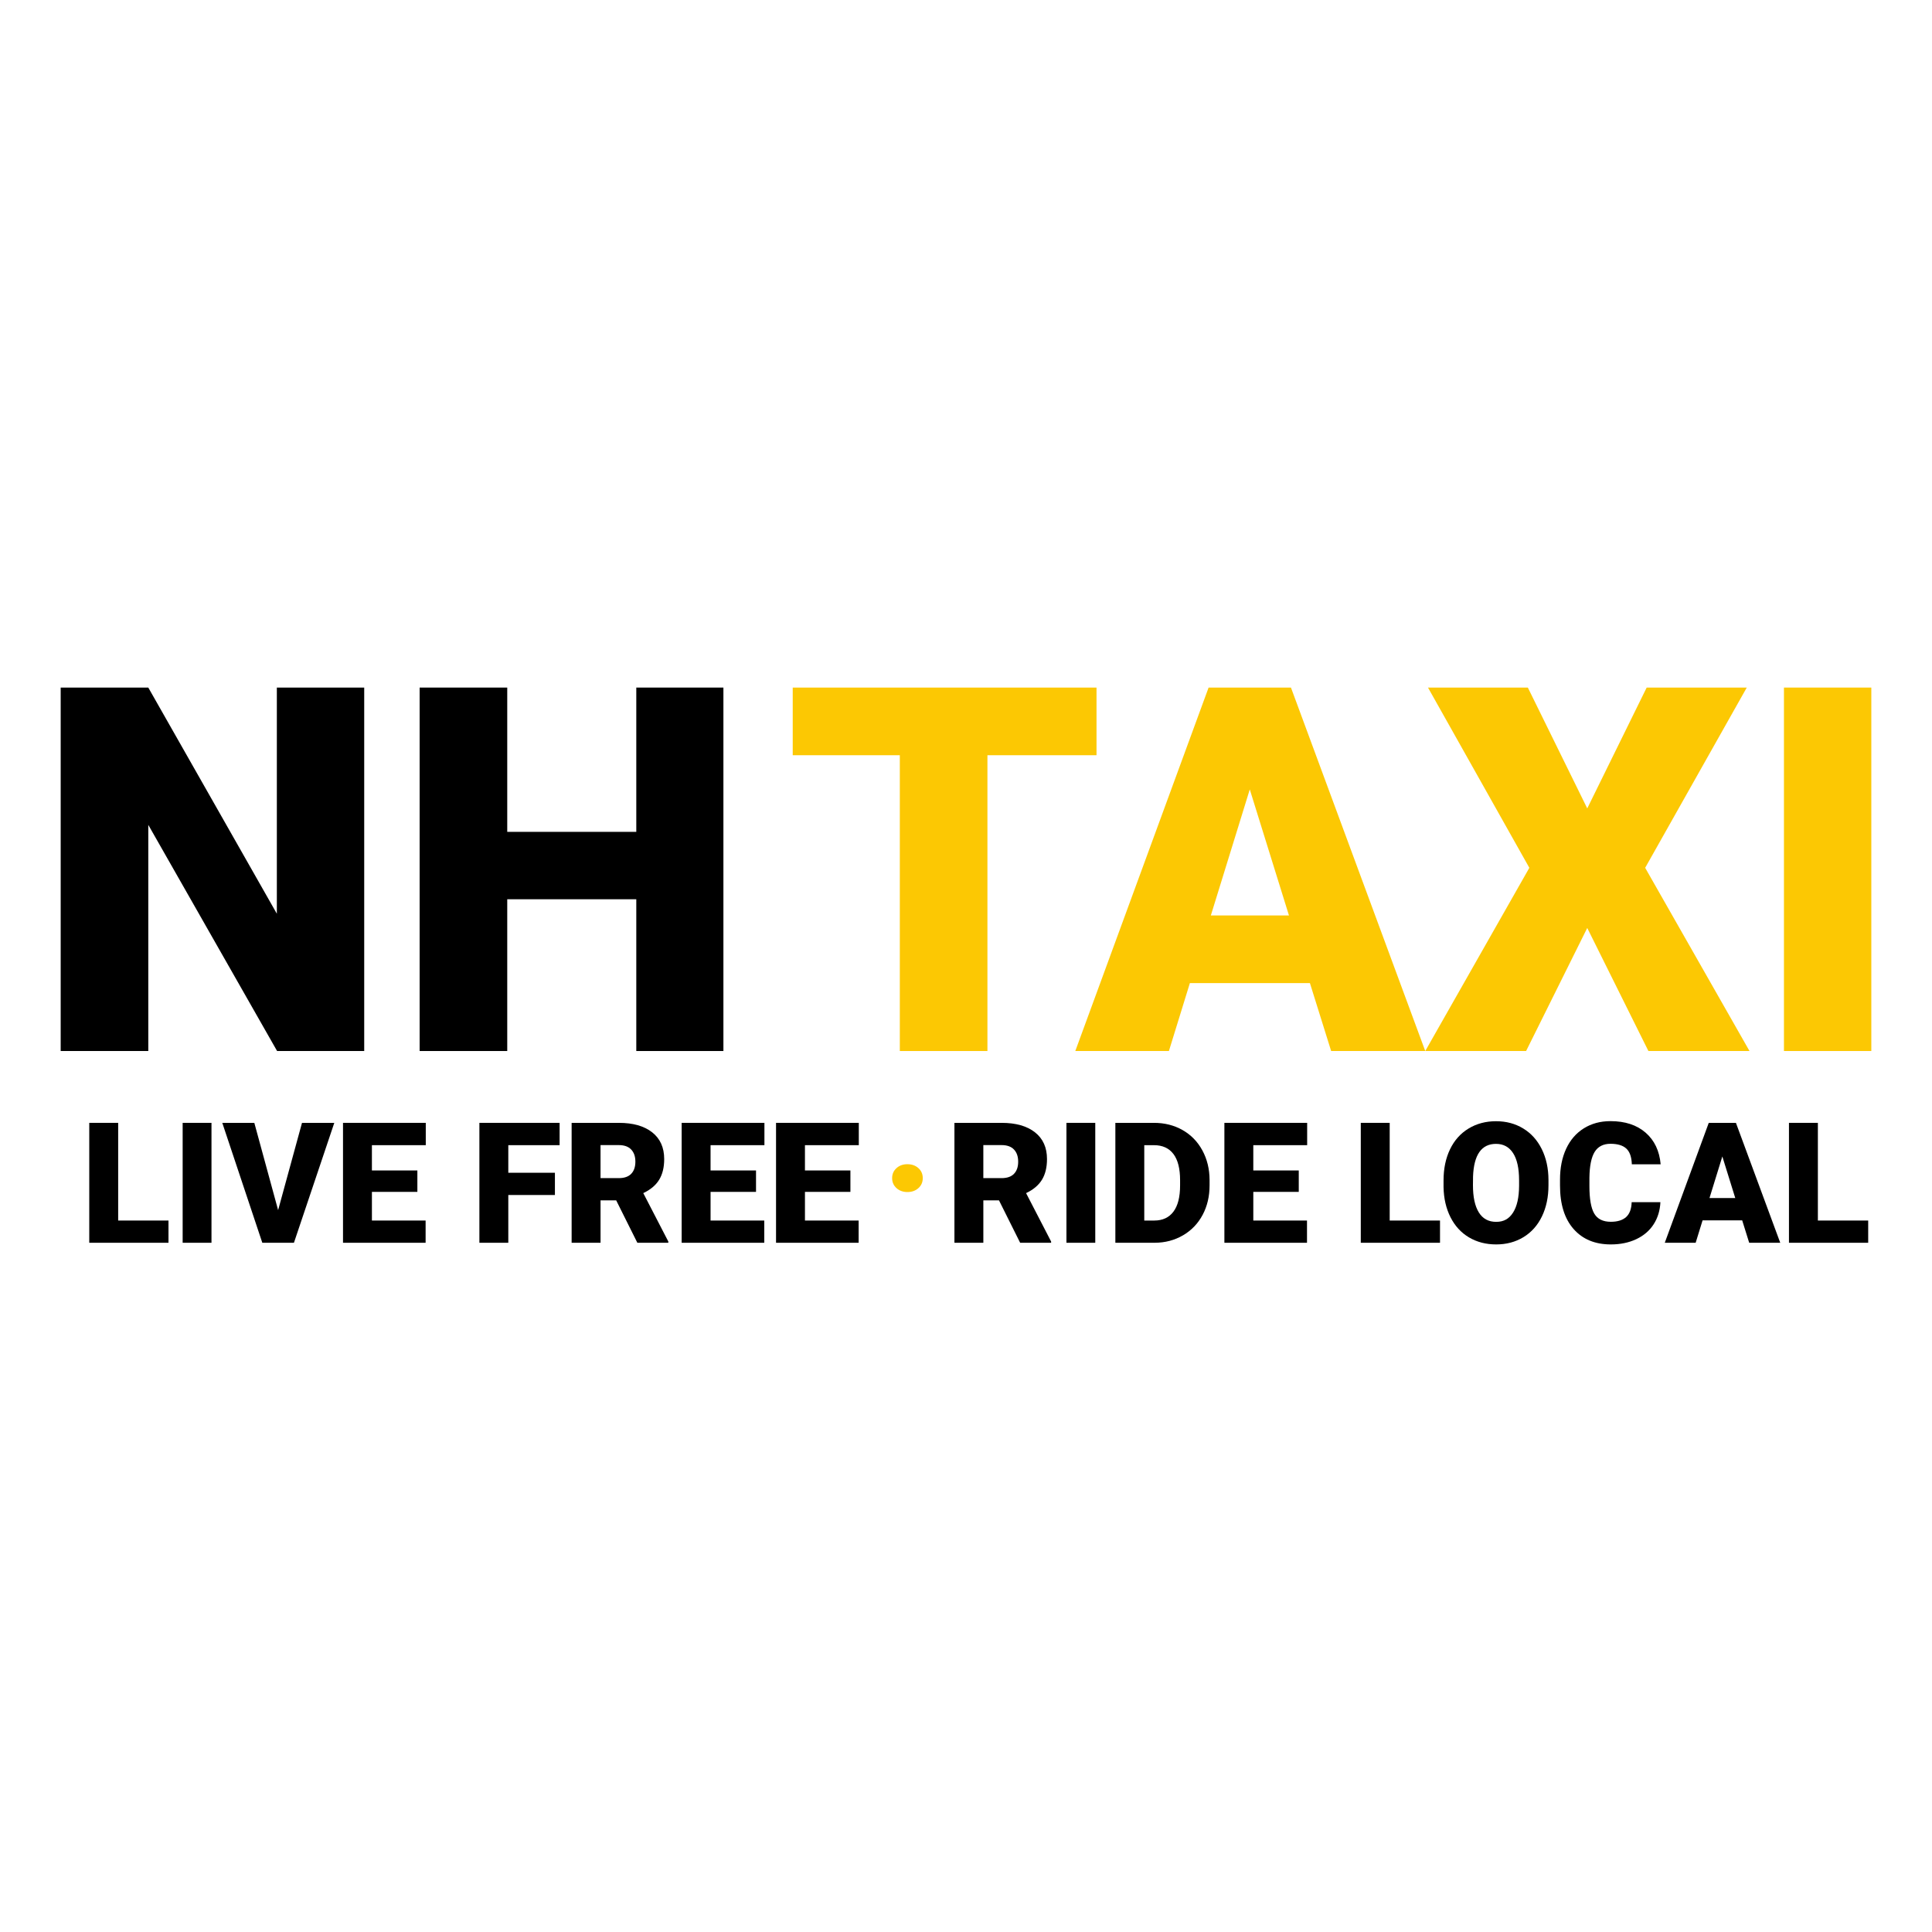
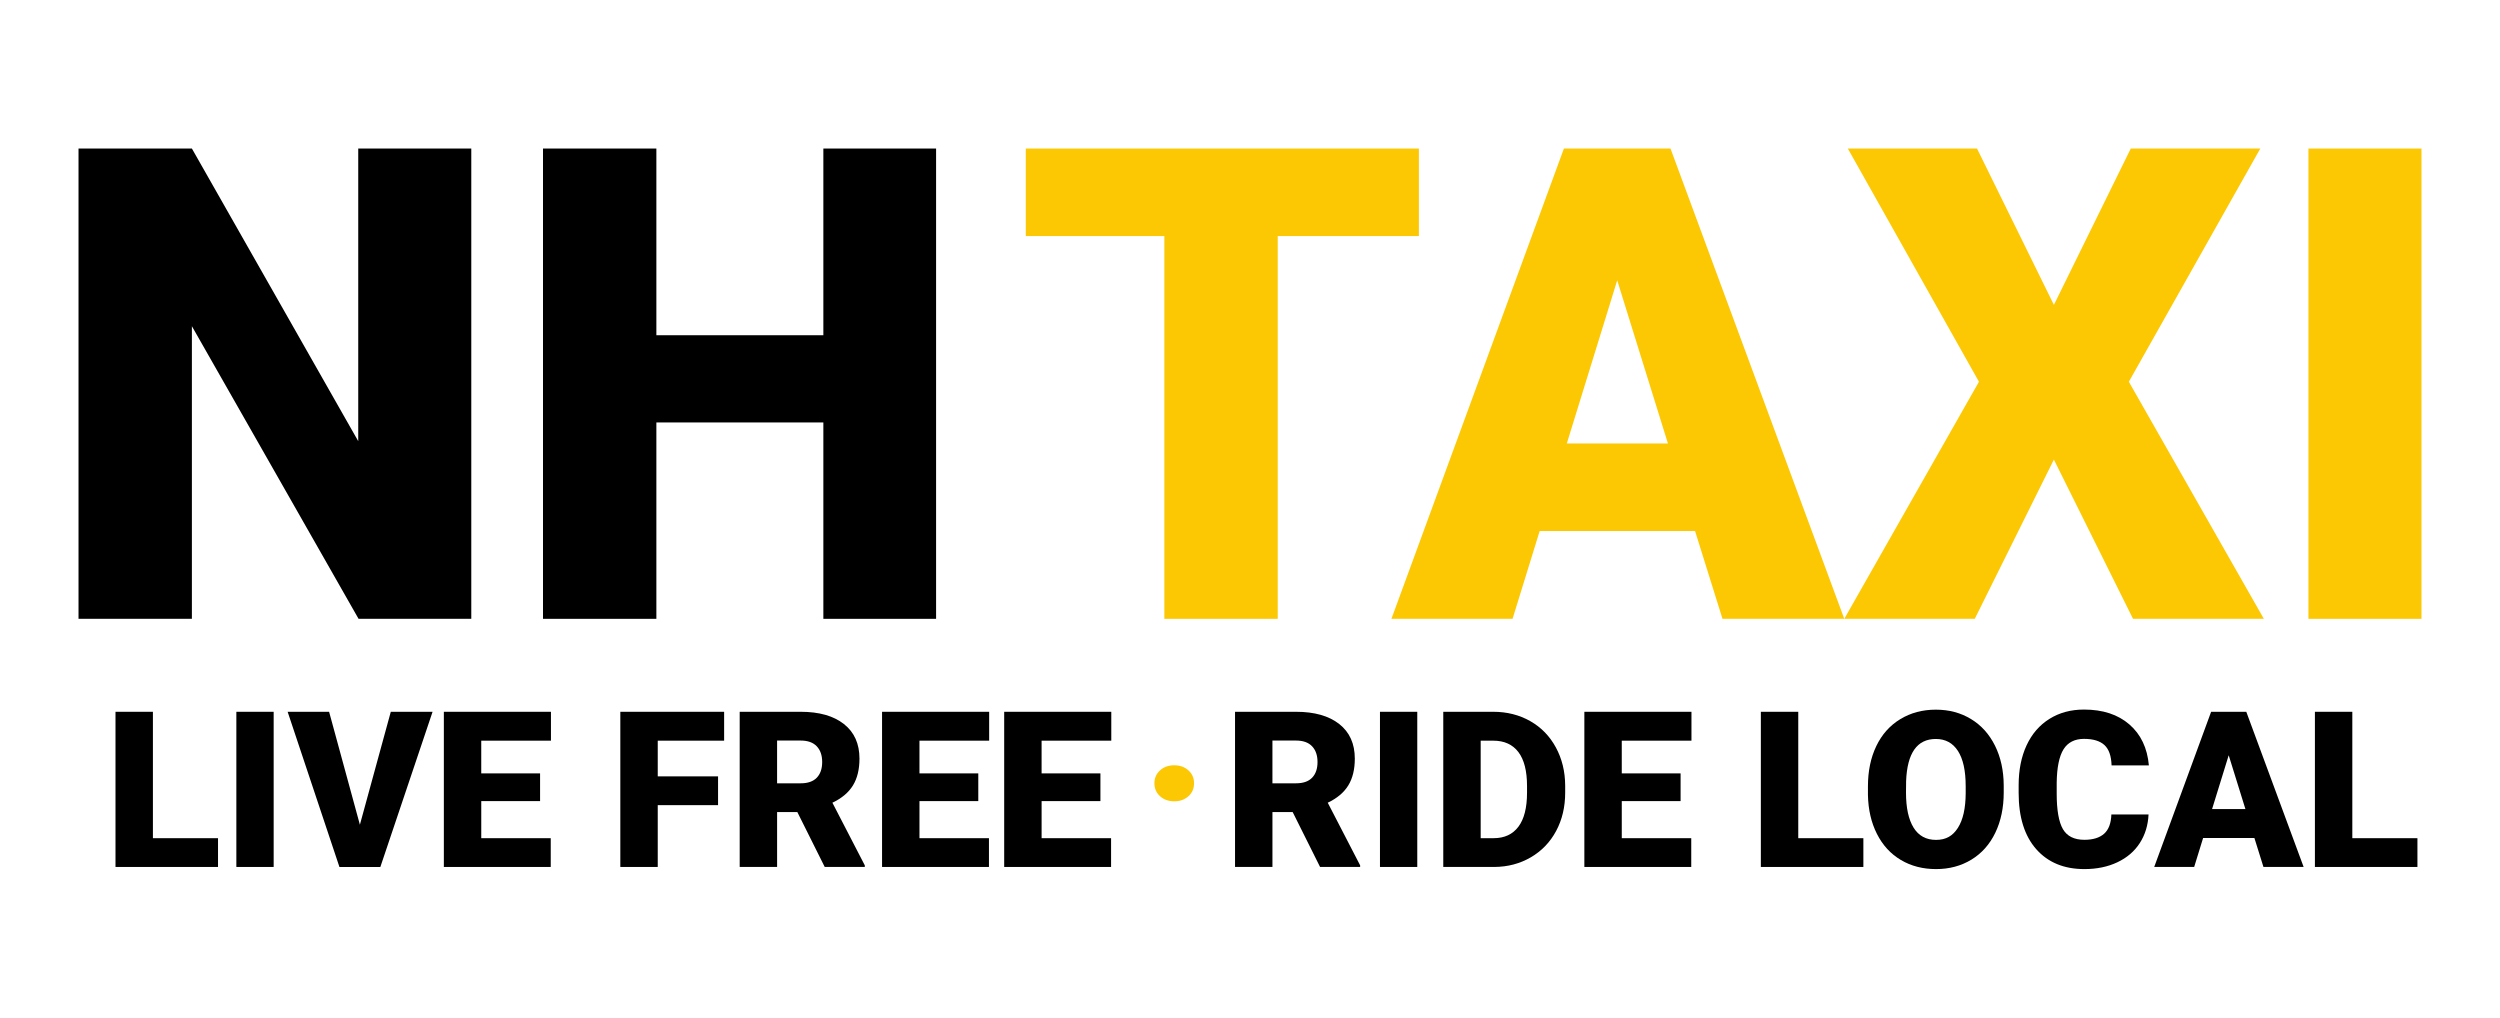
- <svg xmlns="http://www.w3.org/2000/svg" id="a" data-name="katman 1" viewBox="0 0 2500 2500">
+ <svg xmlns="http://www.w3.org/2000/svg" id="a" data-name="katman 1" viewBox="0 0 2500 1017.63">
  <g>
-     <path d="M471.29,1360.01h-112.73l-166.67-292.64v292.64h-113.37v-470.29h113.37l166.35,292.64v-292.64h113.05v470.29Z" />
-     <path d="M936.09,1360.01h-112.73v-196.38h-166.99v196.38h-113.37v-470.29h113.37v186.7h166.99v-186.7h112.73v470.29Z" />
+     <path d="M471.29,618.83h-112.73l-166.67-292.64v292.64h-113.37V148.54h113.37l166.35,292.64V148.54h113.05v470.29Z" />
+     <path d="M936.09,618.83h-112.73v-196.38h-166.99v196.38h-113.37V148.54h113.37v186.7h166.99v-186.7h112.73v470.29Z" />
  </g>
  <g>
-     <path d="M1418.88,977.26h-141.15v382.76h-113.37v-382.76h-138.57v-87.53h393.09v87.53Z" fill="#fcc803" />
-     <path d="M1695.05,1272.16h-155.36l-27.13,87.86h-121.13l172.48-470.29h106.59l173.77,470.29h-121.77l-27.46-87.86ZM1566.82,1184.62h101.1l-50.71-163.12-50.39,163.12Z" fill="#fcc803" />
-     <path d="M2053.9,1046.06l76.88-156.33h129.52l-131.46,233.21,135.01,237.08h-130.82l-79.14-159.24-79.13,159.24h-130.49l134.69-237.08-131.14-233.21h129.2l76.87,156.33Z" fill="#fcc803" />
-     <path d="M2421.48,1360.01h-113.05v-470.29h113.05v470.29Z" fill="#fcc803" />
+     <path d="M1418.88,236.07h-141.15v382.76h-113.37V236.07h-138.57v-87.53h393.09v87.53Z" fill="#fcc803" />
+     <path d="M1695.05,530.97h-155.36l-27.13,87.86h-121.13l172.48-470.29h106.59l173.77,470.29h-121.77l-27.46-87.86ZM1566.82,443.44h101.1l-50.71-163.12-50.39,163.12Z" fill="#fcc803" />
+     <path d="M2053.9,304.87l76.88-156.33h129.52l-131.46,233.21,135.01,237.08h-130.82l-79.14-159.24-79.13,159.24h-130.49l134.69-237.08-131.14-233.21h129.2l76.87,156.33Z" fill="#fcc803" />
+     <path d="M2421.48,618.83h-113.05V148.54h113.05v470.29Z" fill="#fcc803" />
  </g>
  <g>
-     <path d="M152.91,1579.37h65.11v28.77h-102.52v-155.17h37.41v126.39Z" />
-     <path d="M273.66,1608.14h-37.3v-155.17h37.3v155.17Z" />
-     <path d="M359.88,1565.94l30.91-112.96h41.78l-52.22,155.17h-40.92l-51.79-155.17h41.46l30.8,112.96Z" />
-     <path d="M540.09,1542.28h-58.83v37.09h69.48v28.77h-106.89v-155.17h107.1v28.88h-69.7v32.72h58.83v27.71Z" />
-     <path d="M718.06,1546.33h-60.32v61.81h-37.41v-155.17h103.8v28.88h-66.39v35.7h60.32v28.78Z" />
-     <path d="M797.35,1553.26h-20.25v54.88h-37.41v-155.17h61.06c18.4,0,32.79,4.08,43.16,12.24,10.37,8.16,15.56,19.7,15.56,34.6,0,10.79-2.18,19.73-6.55,26.83s-11.21,12.85-20.52,17.25l32.4,62.65v1.6h-40.07l-27.39-54.88ZM777.1,1524.49h23.66c7.1,0,12.45-1.87,16.04-5.61,3.59-3.74,5.38-8.96,5.38-15.65s-1.81-11.95-5.44-15.76c-3.62-3.81-8.95-5.72-15.99-5.72h-23.66v42.73Z" />
-     <path d="M978.3,1542.28h-58.83v37.09h69.48v28.77h-106.89v-155.17h107.1v28.88h-69.7v32.72h58.83v27.71Z" />
-     <path d="M1100.43,1542.28h-58.83v37.09h69.48v28.77h-106.89v-155.17h107.1v28.88h-69.7v32.72h58.83v27.71Z" />
-     <path d="M1292.69,1553.26h-20.25v54.88h-37.41v-155.17h61.06c18.4,0,32.79,4.08,43.16,12.24,10.37,8.16,15.56,19.7,15.56,34.6,0,10.79-2.18,19.73-6.55,26.83-4.37,7.1-11.21,12.85-20.52,17.25l32.4,62.65v1.6h-40.07l-27.39-54.88ZM1272.44,1524.49h23.66c7.1,0,12.45-1.87,16.04-5.61,3.59-3.74,5.38-8.96,5.38-15.65s-1.81-11.95-5.44-15.76c-3.62-3.81-8.95-5.72-15.99-5.72h-23.66v42.73Z" />
-     <path d="M1417.27,1608.14h-37.3v-155.17h37.3v155.17Z" />
-     <path d="M1443.27,1608.14v-155.17h49.98c13.71,0,26.04,3.11,36.98,9.32,10.94,6.22,19.48,14.99,25.63,26.32,6.14,11.33,9.25,24.03,9.32,38.1v7.14c0,14.21-3,26.95-9,38.21-6.01,11.26-14.46,20.07-25.36,26.43-10.91,6.36-23.07,9.57-36.5,9.64h-51.05ZM1480.68,1481.86v97.51h13c10.73,0,18.97-3.82,24.72-11.46,5.76-7.64,8.63-18.99,8.63-34.05v-6.71c0-14.99-2.88-26.29-8.63-33.89-5.76-7.6-14.14-11.4-25.15-11.4h-12.57Z" />
-     <path d="M1680.6,1542.28h-58.83v37.09h69.48v28.77h-106.89v-155.17h107.1v28.88h-69.7v32.72h58.83v27.71Z" />
-     <path d="M1798.26,1579.37h65.11v28.77h-102.52v-155.17h37.41v126.39Z" />
-     <path d="M2003.72,1533.76c0,15.13-2.81,28.53-8.42,40.18-5.61,11.65-13.59,20.62-23.93,26.91-10.34,6.29-22.11,9.43-35.33,9.43s-24.94-3.04-35.17-9.11c-10.23-6.07-18.21-14.76-23.92-26.06-5.72-11.3-8.72-24.26-9.01-38.9v-8.74c0-15.2,2.79-28.61,8.37-40.23,5.58-11.62,13.57-20.58,23.98-26.91,10.41-6.32,22.25-9.48,35.54-9.48s24.87,3.13,35.17,9.38c10.3,6.25,18.31,15.15,24.03,26.7,5.72,11.55,8.61,24.78,8.69,39.7v7.14ZM1965.68,1527.26c0-15.42-2.58-27.12-7.73-35.11-5.15-7.99-12.52-11.99-22.11-11.99-18.76,0-28.67,14.07-29.73,42.2l-.11,11.4c0,15.2,2.52,26.89,7.57,35.06,5.04,8.17,12.54,12.26,22.49,12.26s16.73-4.01,21.85-12.04c5.12-8.03,7.71-19.57,7.78-34.64v-7.14Z" />
-     <path d="M2148.55,1555.61c-.5,10.8-3.41,20.34-8.74,28.61-5.33,8.28-12.81,14.69-22.43,19.24-9.63,4.55-20.62,6.82-32.98,6.82-20.39,0-36.45-6.64-48.17-19.93-11.72-13.29-17.58-32.04-17.58-56.27v-7.67c0-15.2,2.65-28.51,7.94-39.91,5.29-11.4,12.91-20.21,22.86-26.43,9.95-6.22,21.46-9.32,34.53-9.32,18.83,0,33.96,4.96,45.4,14.87,11.44,9.91,17.94,23.57,19.5,40.98h-37.3c-.29-9.45-2.67-16.23-7.14-20.36-4.48-4.12-11.3-6.18-20.46-6.18s-16.13,3.48-20.46,10.44c-4.33,6.96-6.61,18.08-6.82,33.36v10.98c0,16.55,2.08,28.38,6.23,35.49,4.16,7.11,11.31,10.66,21.47,10.66,8.6,0,15.17-2.03,19.72-6.07,4.55-4.05,6.96-10.48,7.25-19.29h37.19Z" />
-     <path d="M2254.38,1579.16h-51.26l-8.95,28.99h-39.96l56.91-155.17h35.17l57.34,155.17h-40.18l-9.06-28.99ZM2212.07,1550.28h33.36l-16.73-53.82-16.63,53.82Z" />
-     <path d="M2352.32,1579.37h65.11v28.77h-102.52v-155.17h37.41v126.39Z" />
+     <path d="M152.91,838.19h65.11v28.77h-102.52v-155.17h37.41v126.39Z" />
+     <path d="M273.66,866.96h-37.3v-155.17h37.3v155.17Z" />
+     <path d="M359.88,824.76l30.91-112.96h41.78l-52.22,155.17h-40.92l-51.79-155.17h41.46l30.8,112.96Z" />
+     <path d="M540.09,801.1h-58.83v37.09h69.48v28.77h-106.89v-155.17h107.1v28.88h-69.7v32.72h58.83v27.71Z" />
+     <path d="M718.06,805.15h-60.32v61.81h-37.41v-155.17h103.8v28.88h-66.39v35.7h60.32v28.78Z" />
+     <path d="M797.35,812.08h-20.25v54.88h-37.41v-155.17h61.06c18.4,0,32.79,4.08,43.16,12.24,10.37,8.16,15.56,19.7,15.56,34.6,0,10.79-2.18,19.73-6.55,26.83s-11.21,12.85-20.52,17.25l32.4,62.65v1.6h-40.07l-27.39-54.88ZM777.1,783.3h23.66c7.1,0,12.45-1.87,16.04-5.61,3.59-3.74,5.38-8.96,5.38-15.65s-1.81-11.95-5.44-15.76c-3.62-3.81-8.95-5.72-15.99-5.72h-23.66v42.73Z" />
+     <path d="M978.3,801.1h-58.83v37.09h69.48v28.77h-106.89v-155.17h107.1v28.88h-69.7v32.72h58.83v27.71Z" />
+     <path d="M1100.43,801.1h-58.83v37.09h69.48v28.77h-106.89v-155.17h107.1v28.88h-69.7v32.72h58.83v27.71Z" />
+     <path d="M1292.69,812.08h-20.25v54.88h-37.41v-155.17h61.06c18.4,0,32.79,4.08,43.16,12.24,10.37,8.16,15.56,19.7,15.56,34.6,0,10.79-2.18,19.73-6.55,26.83-4.37,7.1-11.21,12.85-20.52,17.25l32.4,62.65v1.6h-40.07l-27.39-54.88ZM1272.44,783.3h23.66c7.1,0,12.45-1.87,16.04-5.61,3.59-3.74,5.38-8.96,5.38-15.65s-1.81-11.95-5.44-15.76c-3.62-3.81-8.95-5.72-15.99-5.72h-23.66v42.73Z" />
+     <path d="M1417.27,866.96h-37.3v-155.17h37.3v155.17Z" />
+     <path d="M1443.27,866.96v-155.17h49.98c13.71,0,26.04,3.11,36.98,9.32,10.94,6.22,19.48,14.99,25.63,26.32,6.14,11.33,9.25,24.03,9.32,38.1v7.14c0,14.21-3,26.95-9,38.21-6.01,11.26-14.46,20.07-25.36,26.43-10.91,6.36-23.07,9.57-36.5,9.64h-51.05ZM1480.68,740.67v97.51h13c10.73,0,18.97-3.82,24.72-11.46,5.76-7.64,8.63-18.99,8.63-34.05v-6.71c0-14.99-2.88-26.29-8.63-33.89-5.76-7.6-14.14-11.4-25.15-11.4h-12.57Z" />
+     <path d="M1680.6,801.1h-58.83v37.09h69.48v28.77h-106.89v-155.17h107.1v28.88h-69.7v32.72h58.83v27.71Z" />
+     <path d="M1798.26,838.19h65.11v28.77h-102.52v-155.17h37.41v126.39Z" />
+     <path d="M2003.72,792.57c0,15.13-2.81,28.53-8.42,40.18-5.61,11.65-13.59,20.62-23.93,26.91-10.34,6.29-22.11,9.43-35.33,9.43s-24.94-3.04-35.17-9.11c-10.23-6.07-18.21-14.76-23.92-26.06-5.72-11.3-8.72-24.26-9.01-38.9v-8.74c0-15.2,2.79-28.61,8.37-40.23,5.58-11.62,13.57-20.58,23.98-26.91,10.41-6.32,22.25-9.48,35.54-9.48s24.87,3.13,35.17,9.38c10.3,6.25,18.31,15.15,24.03,26.7,5.72,11.55,8.61,24.78,8.69,39.7v7.14ZM1965.68,786.07c0-15.42-2.58-27.12-7.73-35.11-5.15-7.99-12.52-11.99-22.11-11.99-18.76,0-28.67,14.07-29.73,42.2l-.11,11.4c0,15.2,2.52,26.89,7.57,35.06,5.04,8.17,12.54,12.26,22.49,12.26s16.73-4.01,21.85-12.04c5.12-8.03,7.71-19.57,7.78-34.64v-7.14Z" />
+     <path d="M2148.55,814.42c-.5,10.8-3.41,20.34-8.74,28.61-5.33,8.28-12.81,14.69-22.43,19.24-9.63,4.55-20.62,6.82-32.98,6.82-20.39,0-36.45-6.64-48.17-19.93-11.72-13.29-17.58-32.04-17.58-56.27v-7.67c0-15.2,2.65-28.51,7.94-39.91,5.29-11.4,12.91-20.21,22.86-26.43,9.95-6.22,21.46-9.32,34.53-9.32,18.83,0,33.96,4.96,45.4,14.87,11.44,9.91,17.94,23.57,19.5,40.98h-37.3c-.29-9.45-2.67-16.23-7.14-20.36-4.48-4.12-11.3-6.18-20.46-6.18s-16.13,3.48-20.46,10.44c-4.33,6.96-6.61,18.08-6.82,33.36v10.98c0,16.55,2.08,28.38,6.23,35.49,4.16,7.11,11.31,10.66,21.47,10.66,8.6,0,15.17-2.03,19.72-6.07,4.55-4.05,6.96-10.48,7.25-19.29h37.19Z" />
+     <path d="M2254.38,837.97h-51.26l-8.95,28.99h-39.96l56.91-155.17h35.17l57.34,155.17h-40.18l-9.06-28.99ZM2212.07,809.09h33.36l-16.73-53.82-16.63,53.82Z" />
+     <path d="M2352.32,838.19h65.11v28.77h-102.52v-155.17h37.41v126.39Z" />
  </g>
-   <path d="M1174.24,1506.48c5.68,0,10.41,1.69,14.17,5.06,3.77,3.38,5.65,7.69,5.65,12.95s-1.88,9.57-5.65,12.95c-3.77,3.38-8.49,5.06-14.17,5.06s-10.5-1.71-14.23-5.12c-3.73-3.41-5.6-7.71-5.6-12.9s1.86-9.48,5.6-12.89c3.73-3.41,8.47-5.12,14.23-5.12Z" fill="#fcc803" />
+   <path d="M1174.24,765.29c5.68,0,10.41,1.69,14.17,5.06,3.77,3.38,5.65,7.69,5.65,12.95s-1.88,9.57-5.65,12.95c-3.77,3.38-8.49,5.06-14.17,5.06s-10.5-1.71-14.23-5.12c-3.73-3.41-5.6-7.71-5.6-12.9s1.86-9.48,5.6-12.89c3.73-3.41,8.47-5.12,14.23-5.12Z" fill="#fcc803" />
</svg>
